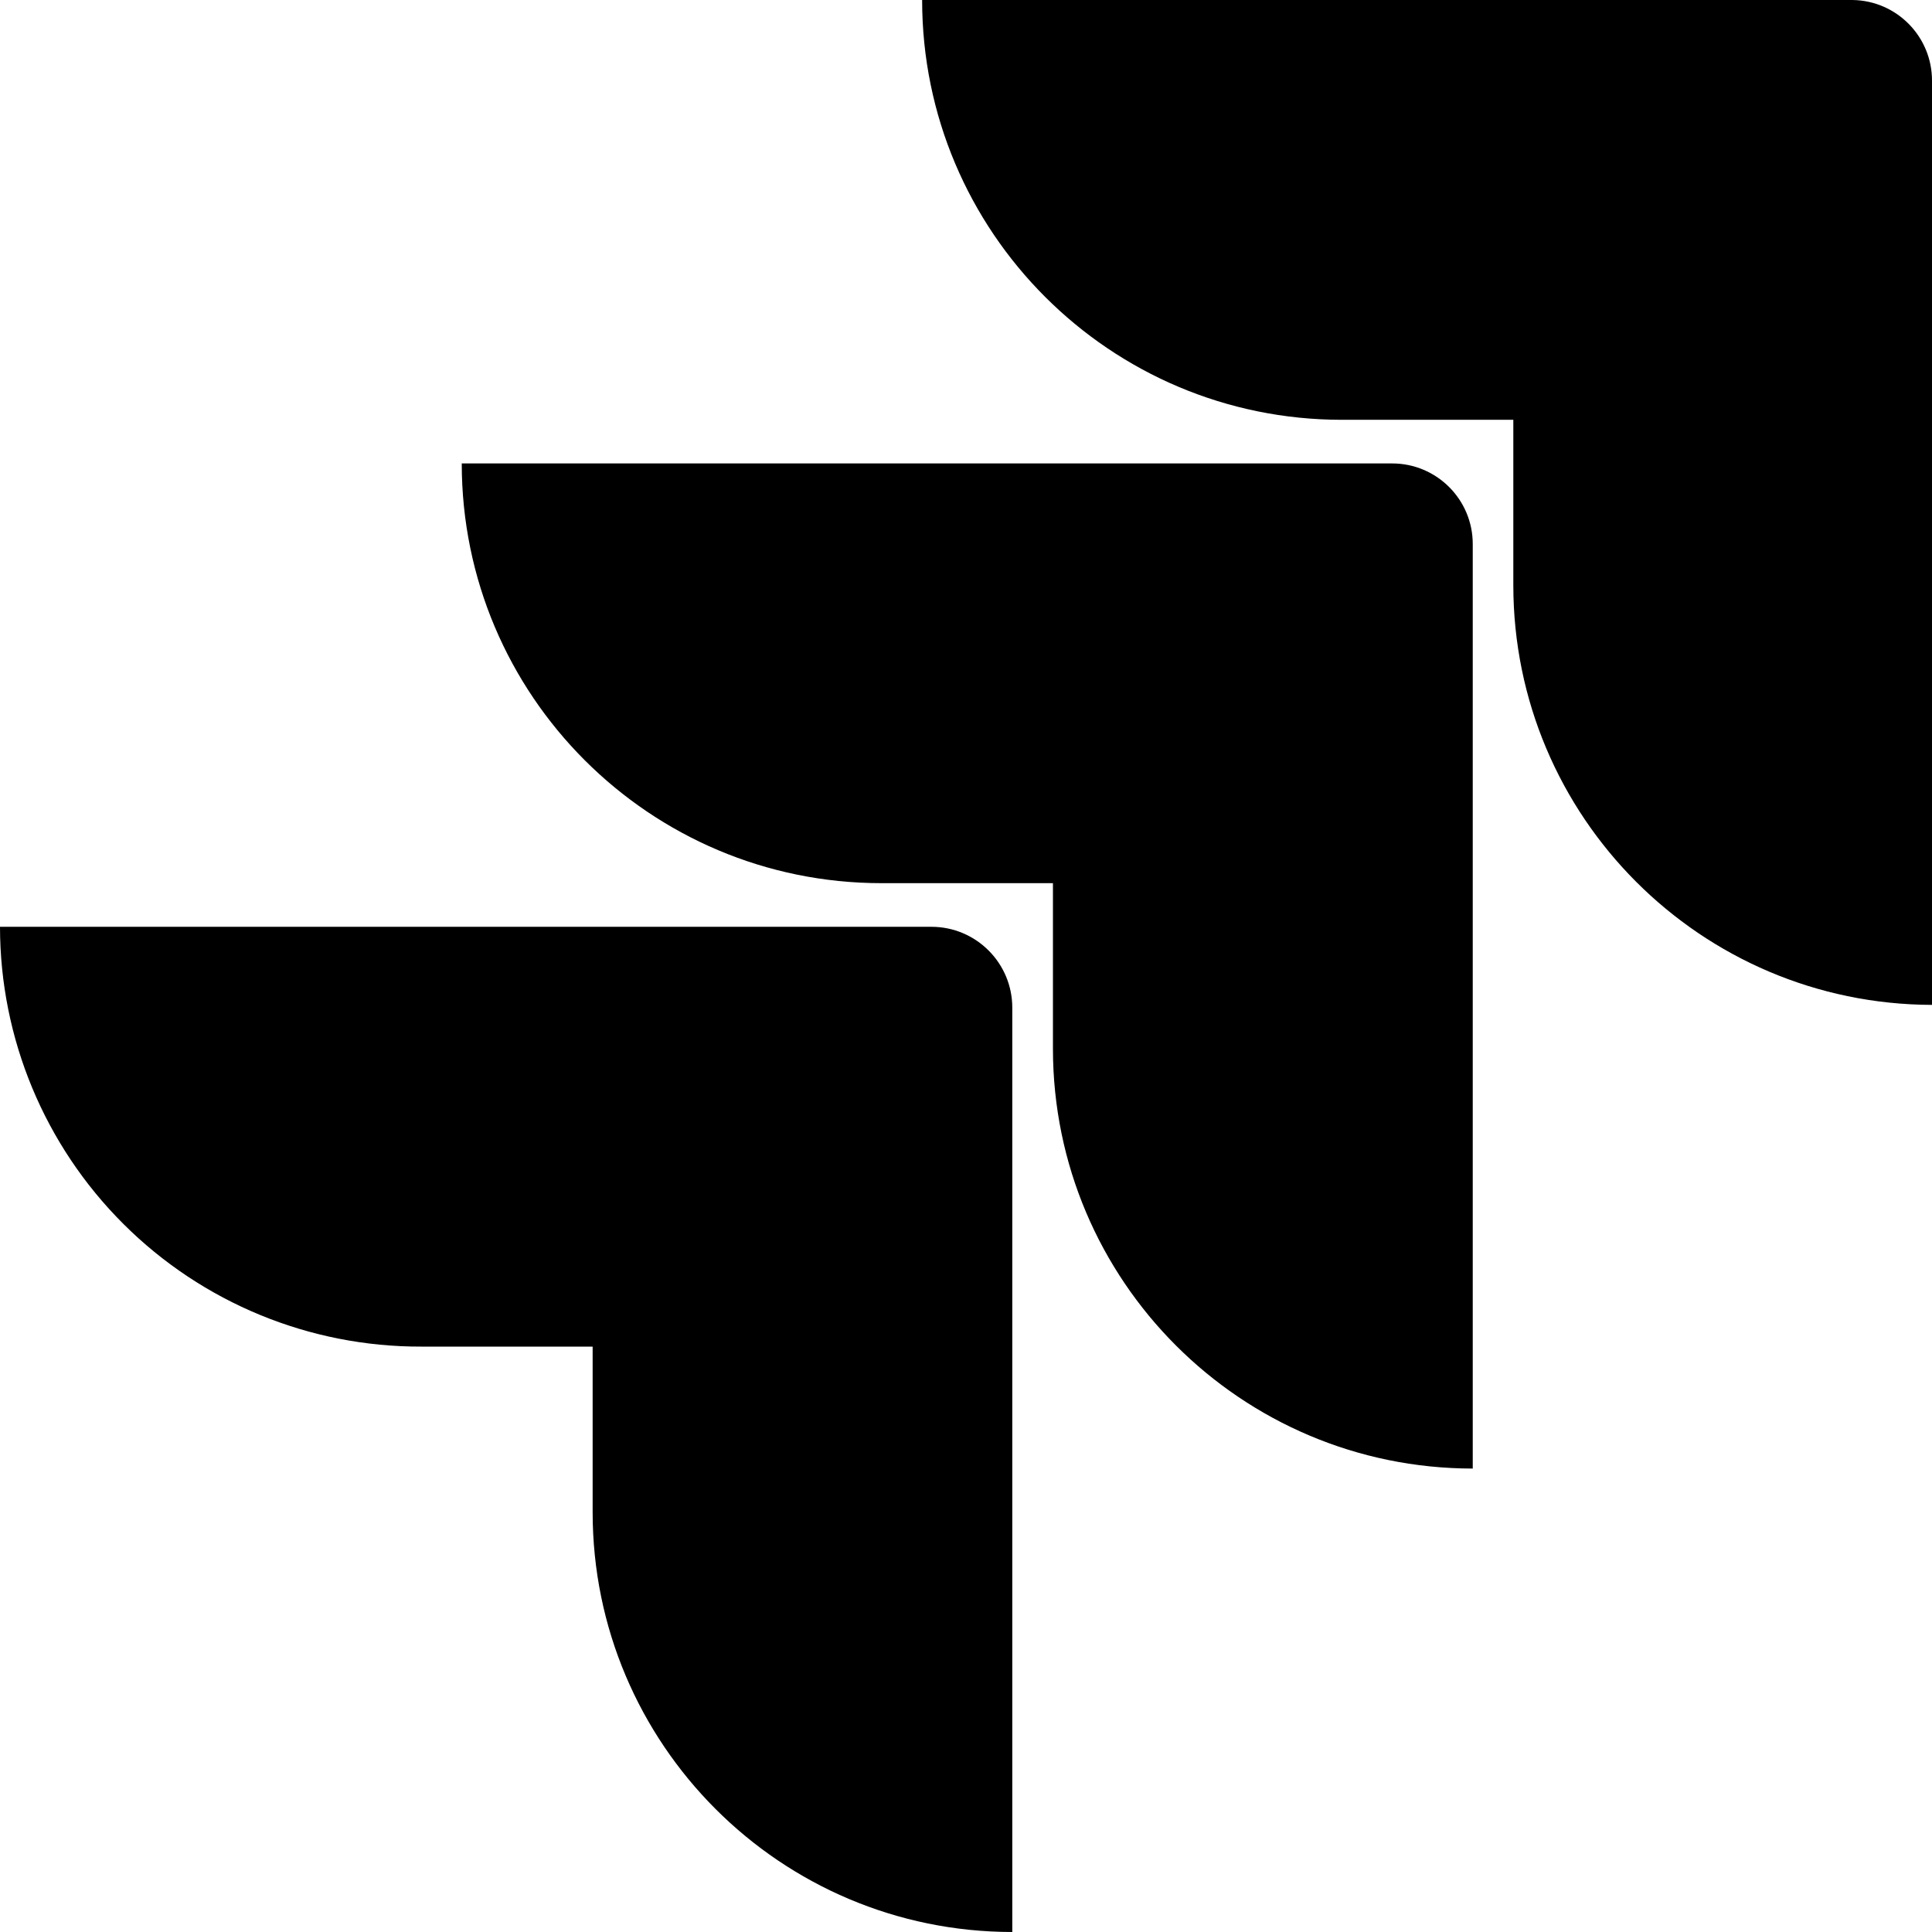
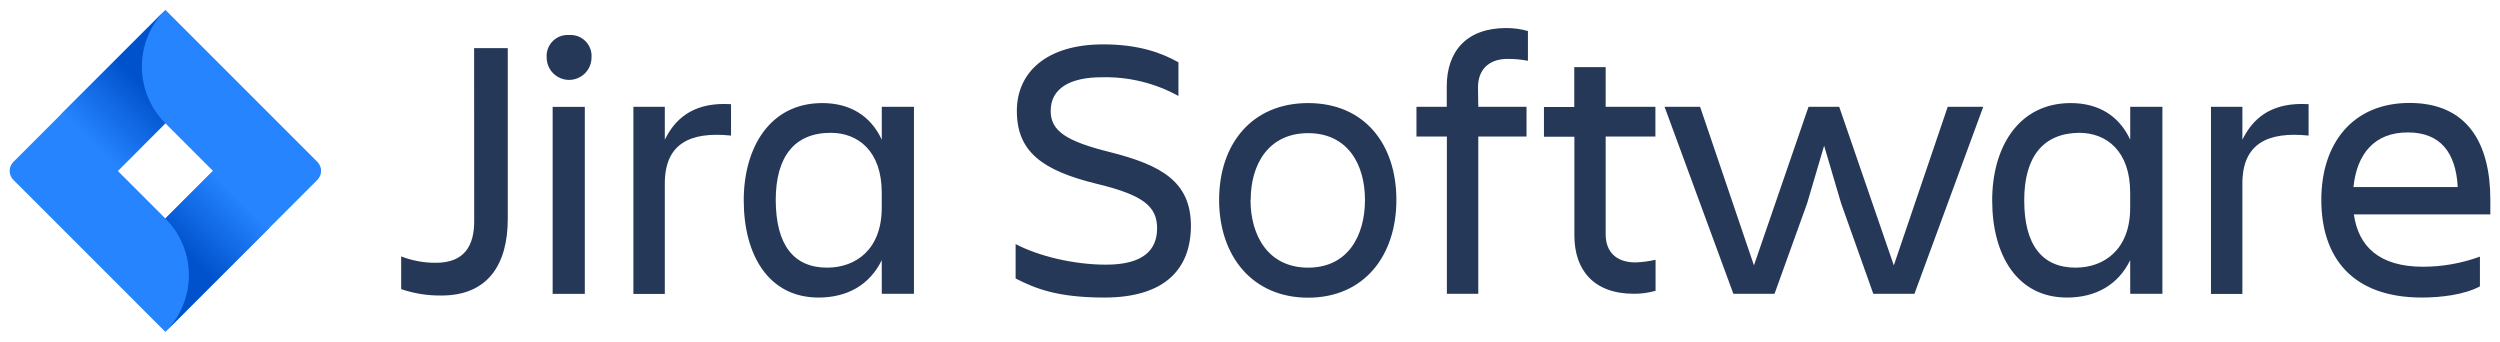
- <svg xmlns="http://www.w3.org/2000/svg" role="img" viewBox="0 0 24 24">
-   <path d="M11.571 11.513H0a5.218 5.218 0 0 0 5.232 5.215h2.13v2.057A5.215 5.215 0 0 0 12.575 24V12.518a1.005 1.005 0 0 0-1.005-1.005zm5.723-5.756H5.736a5.215 5.215 0 0 0 5.215 5.214h2.129v2.058a5.218 5.218 0 0 0 5.215 5.214V6.758a1.001 1.001 0 0 0-1.001-1.001zM23.013 0H11.455a5.215 5.215 0 0 0 5.215 5.215h2.129v2.057A5.215 5.215 0 0 0 24 12.483V1.005A1.001 1.001 0 0 0 23.013 0Z" />
+ <svg xmlns="http://www.w3.org/2000/svg" version="1.1" id="svg8093" width="1024" height="140" viewBox="-3.568 -3.568 923.365 126.062">
+   <defs id="defs8095">
+     <linearGradient id="linearGradient8019" spreadMethod="pad" gradientTransform="matrix(1.569781,0,0,1.569781,-0.00505,-0.0021)" gradientUnits="userSpaceOnUse" y2="44.672" x2="54.391" y1="57.472" x1="41.591">
+       <stop id="stop8021" offset="0" style="stop-opacity:1;stop-color:#0052cc" />
+       <stop id="stop8023" offset="1" style="stop-opacity:1;stop-color:#2684ff" />
+     </linearGradient>
+     <linearGradient id="linearGradient8009" spreadMethod="pad" gradientTransform="matrix(1.569781,0,0,1.569781,-0.00505,-0.0021)" gradientUnits="userSpaceOnUse" y2="30.988" x2="19" y1="18.166" x1="31.825">
+       <stop id="stop8011" offset="0" style="stop-opacity:1;stop-color:#0052cc" />
+       <stop id="stop8013" offset="1" style="stop-opacity:1;stop-color:#2684ff" />
+     </linearGradient>
+   </defs>
+   <path id="path7981" d="m 552.765,6.699 c -14.79,0 -21.979,8.715 -21.979,21.553 l 0,7.539 -11.191,0 0,10.986 11.236,0 0,58.082 11.6,0 0,-58.082 17.818,0 0,-10.986 -17.818,0 -0.107,-7.193 c 0,-6.215 3.672,-10.502 10.986,-10.502 2.505,-0.01 5.001,0.226 7.457,0.693 l 0,-10.99 c -2.603,-0.743 -5.297,-1.115 -8.002,-1.1 z M 205.788,9.262 c -1.948,0.071 -3.809,0.874 -5.197,2.268 -1.593,1.586 -2.412,3.792 -2.256,6.033 0,2.964 1.577,5.705 4.144,7.184 2.564,1.485 5.727,1.485 8.291,0 2.564,-1.479 4.148,-4.22 4.143,-7.184 0.16,-2.241 -0.661,-4.447 -2.252,-6.033 -1.587,-1.593 -3.794,-2.413 -6.035,-2.252 -0.281,-0.02 -0.56,-0.026 -0.838,-0.016 z m 198.129,3.469 c -21.148,0 -31.916,10.454 -31.916,24.58 0,14.916 9.152,21.961 29.562,26.938 17.265,4.145 22.24,8.413 22.24,16.436 0,8.023 -5.167,13.408 -18.838,13.408 -12.008,0 -24.99,-3.174 -33.418,-7.598 l 0,12.701 c 7.046,3.594 15.194,7.045 32.744,7.045 22.524,0 31.915,-10.644 32.008,-26.387 0,-16.358 -10.782,-22.511 -29.98,-27.35 -16.011,-3.999 -21.822,-7.737 -21.822,-15.193 0,-8.286 7.05,-12.432 18.93,-12.432 9.864,-0.24 19.615,2.142 28.258,6.908 l 0,-12.435 c -6.216,-3.481 -14.643,-6.621 -27.768,-6.621 z m -232.375,1.395 0.031,63.936 c 0,9.059 -3.629,15.338 -14.127,15.338 -4.395,0.034 -8.751,-0.766 -12.842,-2.354 l 0,12.084 c 4.799,1.636 9.843,2.432 14.912,2.359 17.144,0 24.459,-11.539 24.459,-28.258 l 0,-63.105 -12.434,0 z m 406.34,7.018 0,14.707 -11.197,0 0,10.992 11.24,0 0,36.449 c 0,12.856 7.194,21.553 21.979,21.553 2.71,0.015 5.403,-0.357 8.006,-1.1 l 0,-11.459 c -2.446,0.571 -4.945,0.899 -7.455,0.973 -7.319,0 -10.913,-4.142 -10.976,-10.221 l 0,-36.26 18.369,0 0,-10.986 -18.369,0 0,-14.648 -11.596,0 z m 308.519,13.219 c -21.001,0 -32.602,14.91 -32.602,35.775 0,21.191 11.318,36.104 37.158,36.104 7.045,0 15.76,-1.069 21.424,-4.125 l 0,-10.992 c -6.729,2.465 -13.836,3.731 -21,3.736 -16.299,0 -23.897,-7.598 -25.557,-19.342 l 50.404,0 0,-5.381 c 0,-20.991 -8.553,-35.775 -29.828,-35.775 z m -586.266,0.049 c -19.34,0 -29.008,16.435 -29.008,35.912 0,20.312 9.262,35.918 27.627,35.918 10.63,0 18.917,-4.691 23.346,-13.812 l 0.014,12.432 11.885,0 0,-69.068 -11.885,0 0,12.148 c -4.16,-8.98 -11.9,-13.529 -21.979,-13.529 z m 179.445,0 c -20.723,0 -32.873,15.054 -32.873,35.772 0,20.723 12.292,36.107 32.873,36.107 20.581,0 32.602,-15.385 32.602,-36.107 0,-20.718 -11.884,-35.772 -32.602,-35.772 z m 281.664,0 c -19.341,0 -29.008,16.435 -29.008,35.912 0,20.312 9.262,35.918 27.627,35.918 10.629,0 18.915,-4.691 23.344,-13.812 l 0.014,12.432 11.887,0 0,-69.068 -11.887,0 0,12.148 c -4.16,-8.98 -11.899,-13.529 -21.977,-13.529 z m -497.26,0.326 c -11.882,-0.016 -18.254,5.562 -22.008,13.203 l 0,-12.148 -11.602,0 0,69.115 11.602,0 0,-40.814 c 0,-14.629 9.262,-19.243 24.457,-17.676 l 0,-11.602 c -0.842,-0.052 -1.657,-0.077 -2.449,-0.078 z m 582.67,0 c -11.882,-0.016 -18.252,5.562 -22.006,13.203 l 0,-12.148 -11.604,0 0,69.115 11.604,0 0,-40.814 c 0,-14.629 9.262,-19.243 24.457,-17.676 l 0,-11.602 c -0.842,-0.052 -1.659,-0.077 -2.451,-0.078 z m -235.42,1.055 25.414,69.068 15.195,0 12.041,-33.418 6.281,-21.275 6.277,21.275 11.887,33.418 15.193,0 25.416,-69.068 -13.125,0 -19.908,58.565 -20.17,-58.565 -11.334,0 -20.156,58.565 -19.887,-58.565 -13.125,0 z m -410.684,0.016 0,69.066 11.879,0 0,-69.066 -11.879,0 z m 685.268,9.447 c 11.87,0 17.677,7.329 18.369,20.17 l -38.504,0 0,-0.076 c 1.24,-11.977 7.596,-20.156 20.135,-20.094 z m -582.559,0.143 c 10.143,0 18.84,6.767 18.84,22.104 l 0,5.586 c 0,15.33 -9.523,22.099 -20.156,22.105 -12.31,0 -18.932,-8.292 -18.996,-24.934 0,-16.025 6.905,-24.861 20.312,-24.861 z m 461.109,0 c 10.141,0 18.838,6.767 18.838,22.104 l 0,5.586 c 0,15.328 -9.52,22.097 -20.156,22.105 -12.309,0 -18.979,-8.292 -18.979,-24.869 0,-16.025 6.952,-24.799 20.297,-24.926 z m -284.789,0.125 c 14.644,0 21,11.54 21,24.66 0,13.125 -6.23,25.01 -21,25.01 -14.77,0 -21.271,-11.885 -21.271,-25.01 l 0.059,0 c 0,-13.12 6.564,-24.66 21.213,-24.66 z" style="fill:#253858;fill-opacity:1;fill-rule:nonzero;stroke:none" />
+   <path id="path8005" style="fill:#2684ff;fill-opacity:1;fill-rule:nonzero;stroke:none" d="M 113.647,56.134 62.47,4.956 57.51,0 1.376,56.134 c -1.835,1.84 -1.835,4.819 0,6.655 l 35.196,35.195 20.938,20.942 56.138,-56.138 c 1.836,-1.836 1.836,-4.815 0,-6.655 z M 57.51,77.041 39.931,59.464 57.51,41.88 75.092,59.464 57.51,77.041 Z" />
+   <path d="M 57.51,41.88 C 46.001,30.366 45.942,11.719 57.387,0.138 L 18.911,38.599 39.854,59.541 57.51,41.88 Z" style="fill:url(#linearGradient8009);fill-opacity:1;fill-rule:nonzero;stroke:none" id="path8015" />
+   <path d="m 75.141,59.414 -17.631,17.628 c 5.556,5.551 8.681,13.086 8.681,20.942 0,7.856 -3.125,15.386 -8.681,20.942 l 38.569,-38.57 -20.938,-20.942 z" style="fill:url(#linearGradient8019);fill-opacity:1;fill-rule:nonzero;stroke:none" id="path8025" />
</svg>
